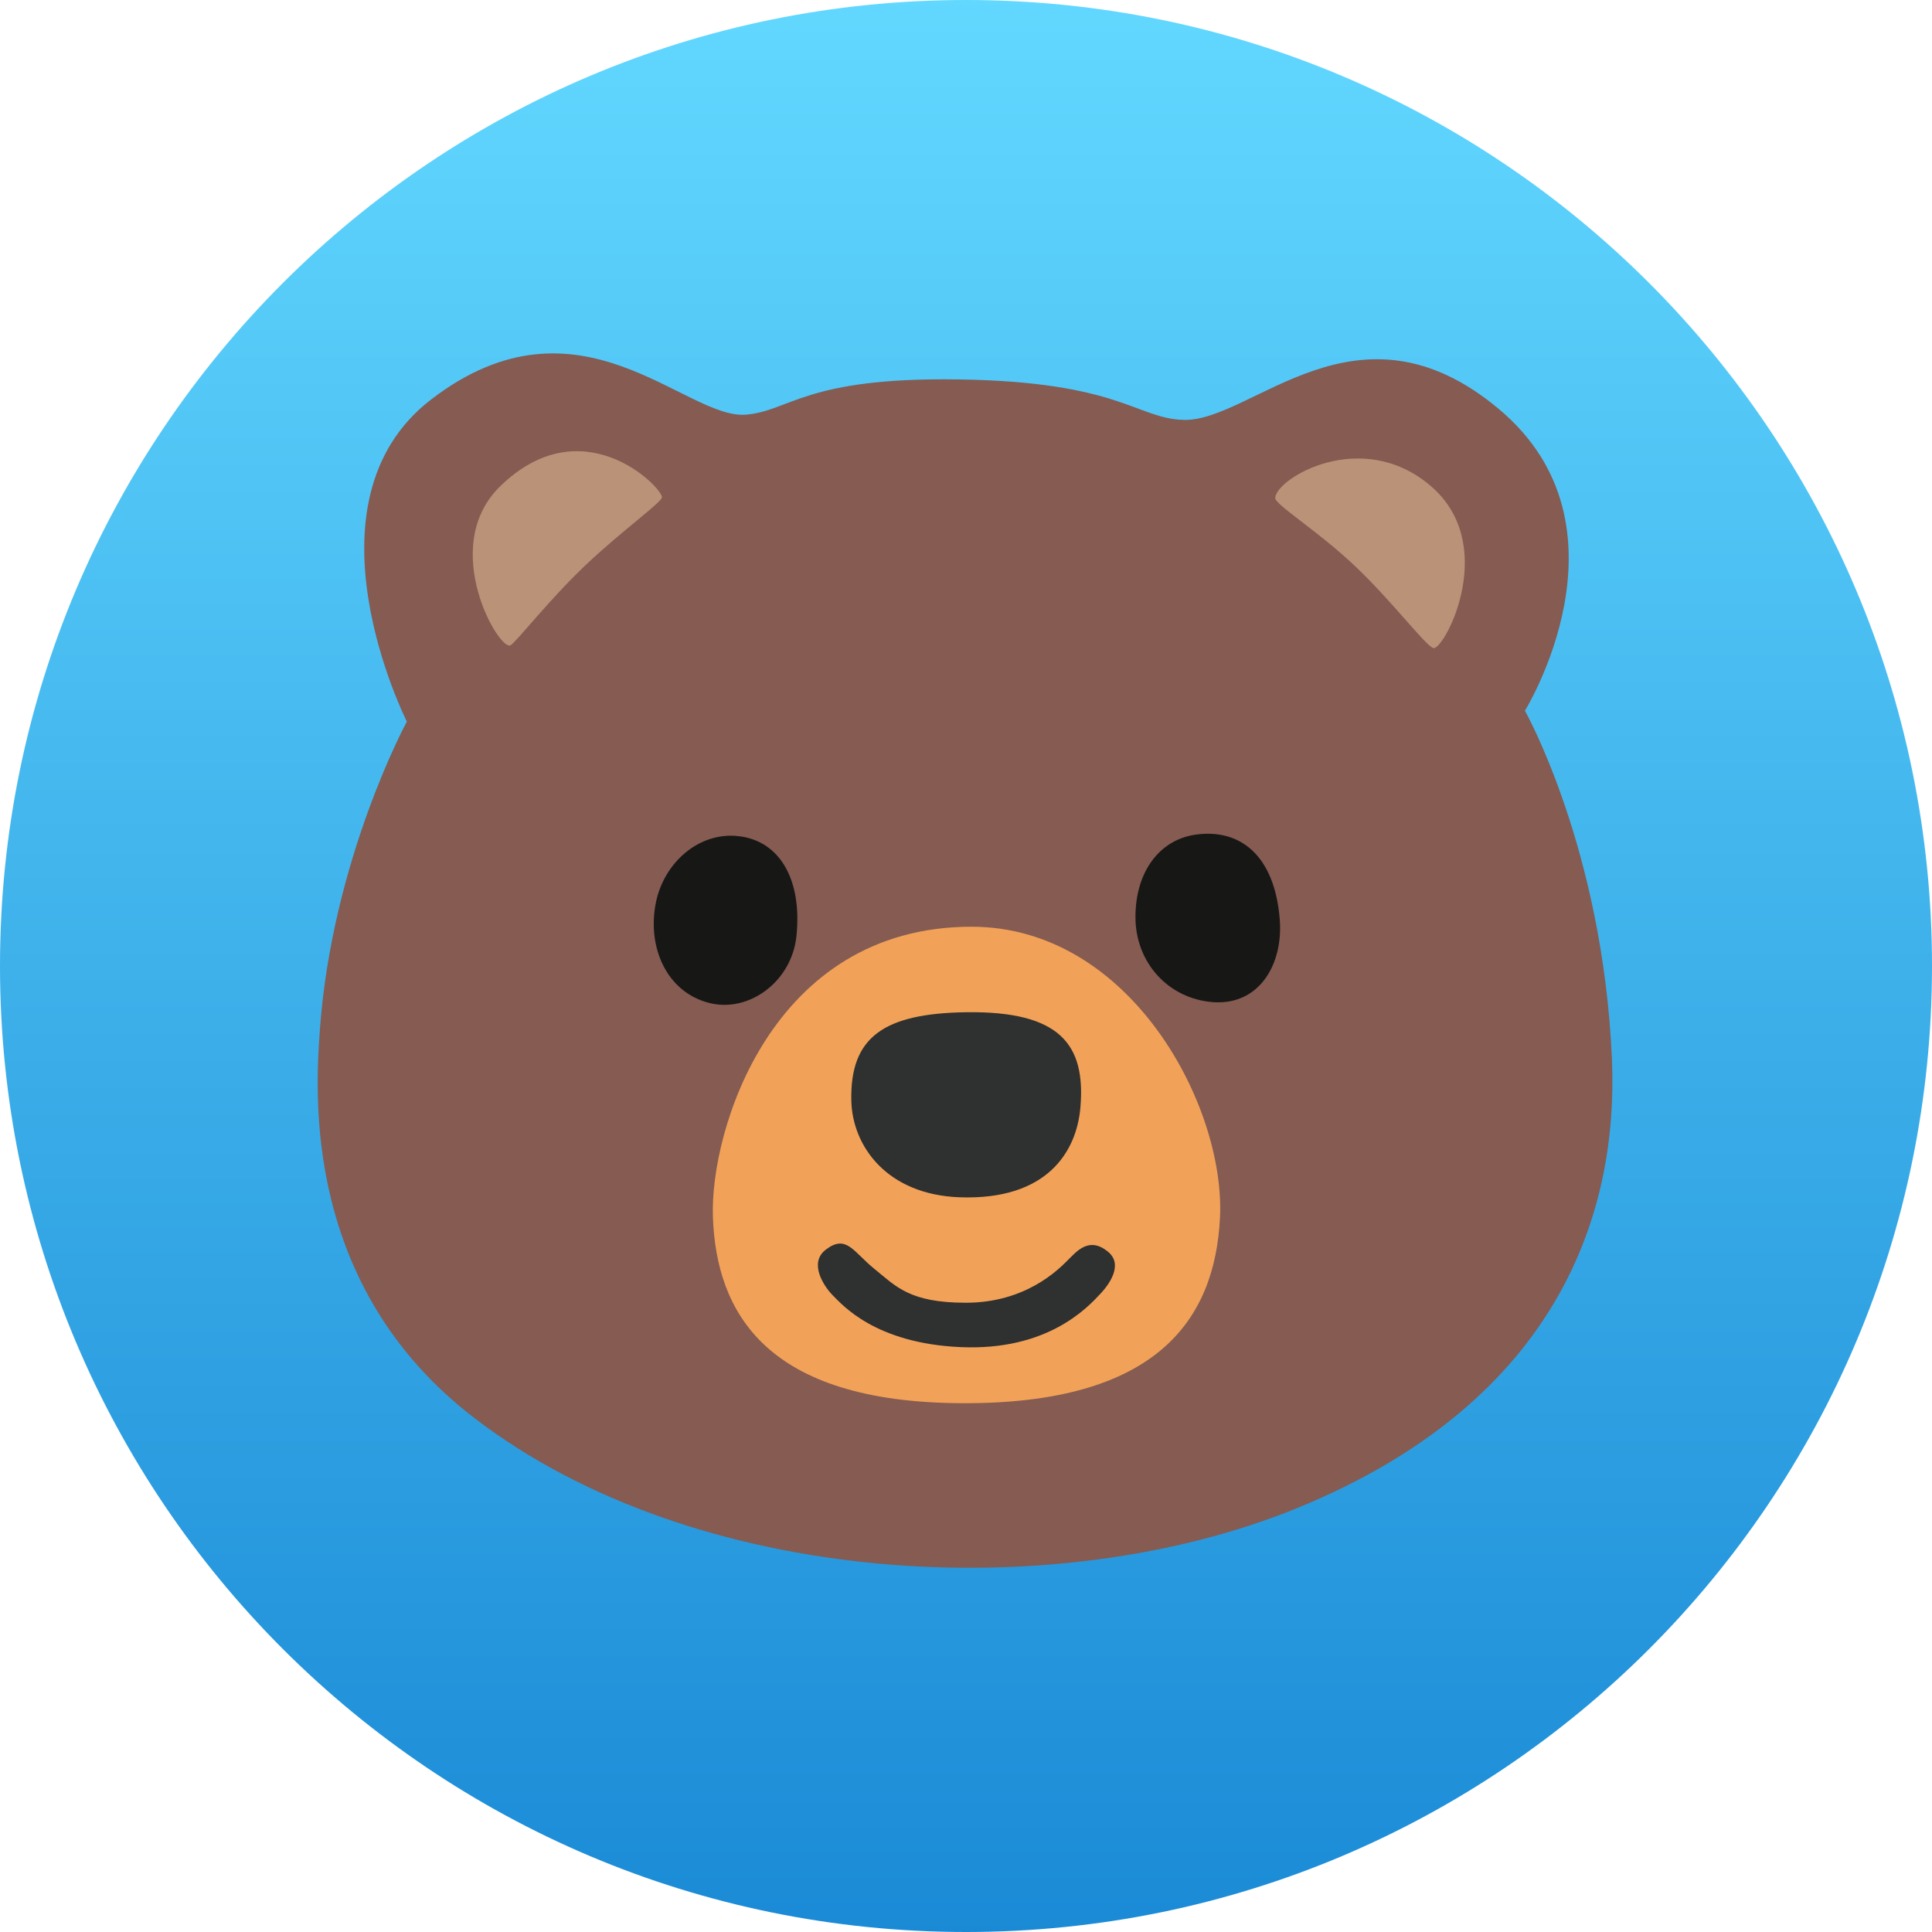
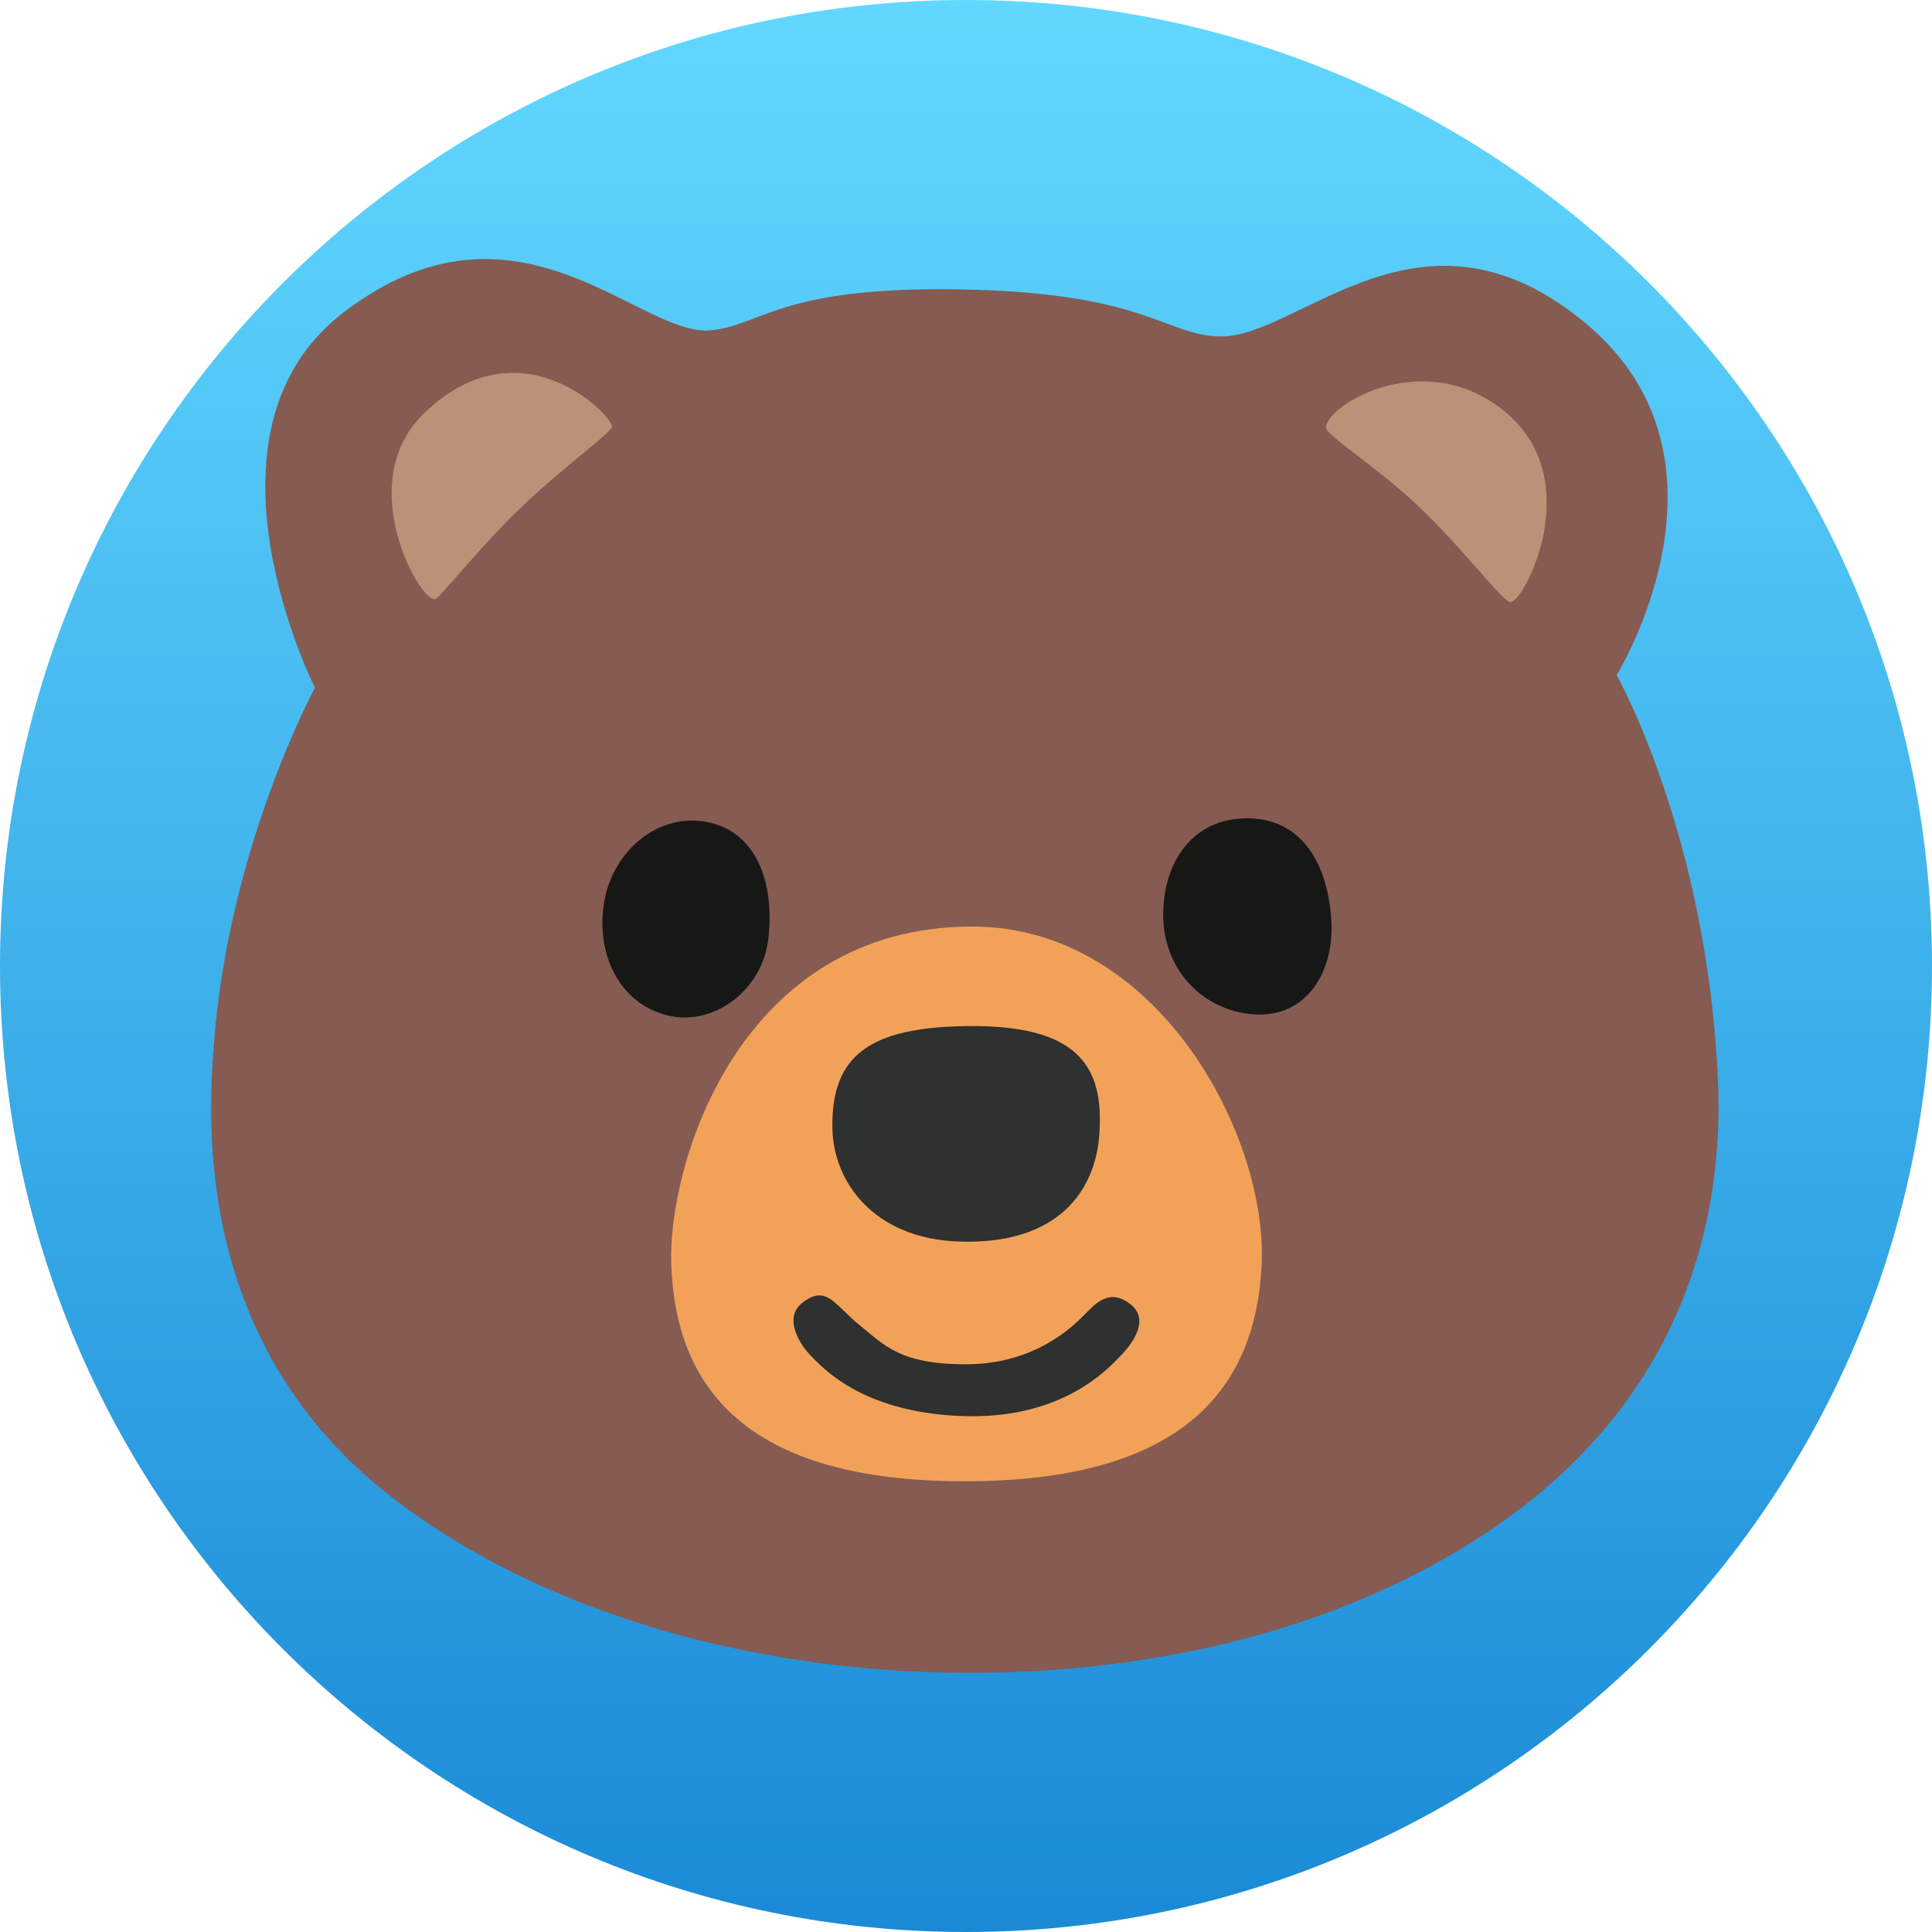
<svg xmlns="http://www.w3.org/2000/svg" viewBox="0 0 128 128" width="128" height="128">
  <defs>
    <linearGradient id="bear-bg" x1="0" y1="0" x2="0" y2="1">
      <stop offset="0" stop-color="#62D8FF" />
      <stop offset="1" stop-color="#1A8AD6" />
    </linearGradient>
  </defs>
  <circle cx="64" cy="64" r="64" fill="url(#bear-bg)" />
-   <svg x="18" y="18" width="92" height="92" viewBox="0 0 128 128">
+   <svg x="10.44" y="10.86" width="107.11" height="107.11" viewBox="0 0 128 128">
    <path style="fill:#855B52;" d="M63.29,9.93c14.92,0.22,16.4,3.61,20.77,3.73c6.32,0.18,15.98-11.97,29.07-0.99  c12.9,10.82,2.39,27.8,2.39,27.8s7.18,12.72,8.02,32.1c0.61,14.03-4.79,31.49-29,41.39c-22.29,9.12-55.55,7.3-75.88-8.31  C2.9,93.56,4.01,75.92,4.44,69.91c1.13-15.77,8.02-28.44,8.02-28.44s-10.19-20.15,2.25-29.7c13.66-10.49,23.38,1.86,29,1.41  C47.8,12.84,49.14,9.72,63.29,9.93z" />
    <path style="fill:#B99277;" d="M35.98,20.77c-0.19-1.11-7.43-8.29-14.92-0.99c-5.77,5.63,0,15.42,0.99,14.64  c0.76-0.6,3.56-4.21,6.83-7.32C32.23,23.91,36.05,21.2,35.98,20.77z" />
    <path style="fill:#B99277;" d="M92.5,20.84c-0.05,0.62,3.81,2.95,7.32,6.26c3.55,3.35,6.75,7.67,7.32,7.6  c1.13-0.14,5.98-9.64-0.35-14.99S92.64,19.01,92.5,20.84z" />
    <path style="fill:#F2A258;" d="M64.51,60.38c14.64,0,23.42,16.52,22.9,26.84c-0.47,9.39-5.82,17.18-23.84,17.08  c-18.02-0.09-22.59-8.36-22.9-17.18C40.39,79.24,46.02,60.38,64.51,60.38z" />
    <path style="fill:#171716;" d="M92.92,59.7c0.33,4.16-1.9,7.95-6.17,7.63c-4.12-0.32-7.13-3.66-7.13-7.84s2.22-7.14,5.56-7.6  C89.26,51.32,92.45,53.79,92.92,59.7z" />
    <path style="fill:#2F3030;" d="M74.55,76.99c-0.34,4.16-3.1,8.61-11.12,8.33c-6.73-0.24-9.9-4.72-10-8.89  c-0.14-5.89,3-8.06,10.61-8.17C72.72,68.15,75.02,71.27,74.55,76.99z" />
    <path style="fill:#171716;" d="M48.37,61.25c-0.43,4.15-4.33,7.06-7.98,6.17c-4.01-0.98-5.81-5.2-4.97-9.29  c0.75-3.66,3.96-6.51,7.6-6.1C46.82,52.45,48.91,56.02,48.37,61.25z" />
    <path style="fill:#2F3030;" d="M63.99,95.04c5.49,0,8.49-3.03,9.34-3.87s1.99-2.28,3.75-0.84c1.5,1.22,0.02,3.12-0.66,3.85  c-1.22,1.31-4.9,5.31-12.93,4.95c-7.88-0.35-10.91-3.92-11.76-4.76c-0.84-0.84-2.25-3-0.66-4.22c1.91-1.46,2.53,0.19,4.5,1.78  S58.78,95.04,63.99,95.04z" />
  </svg>
</svg>
